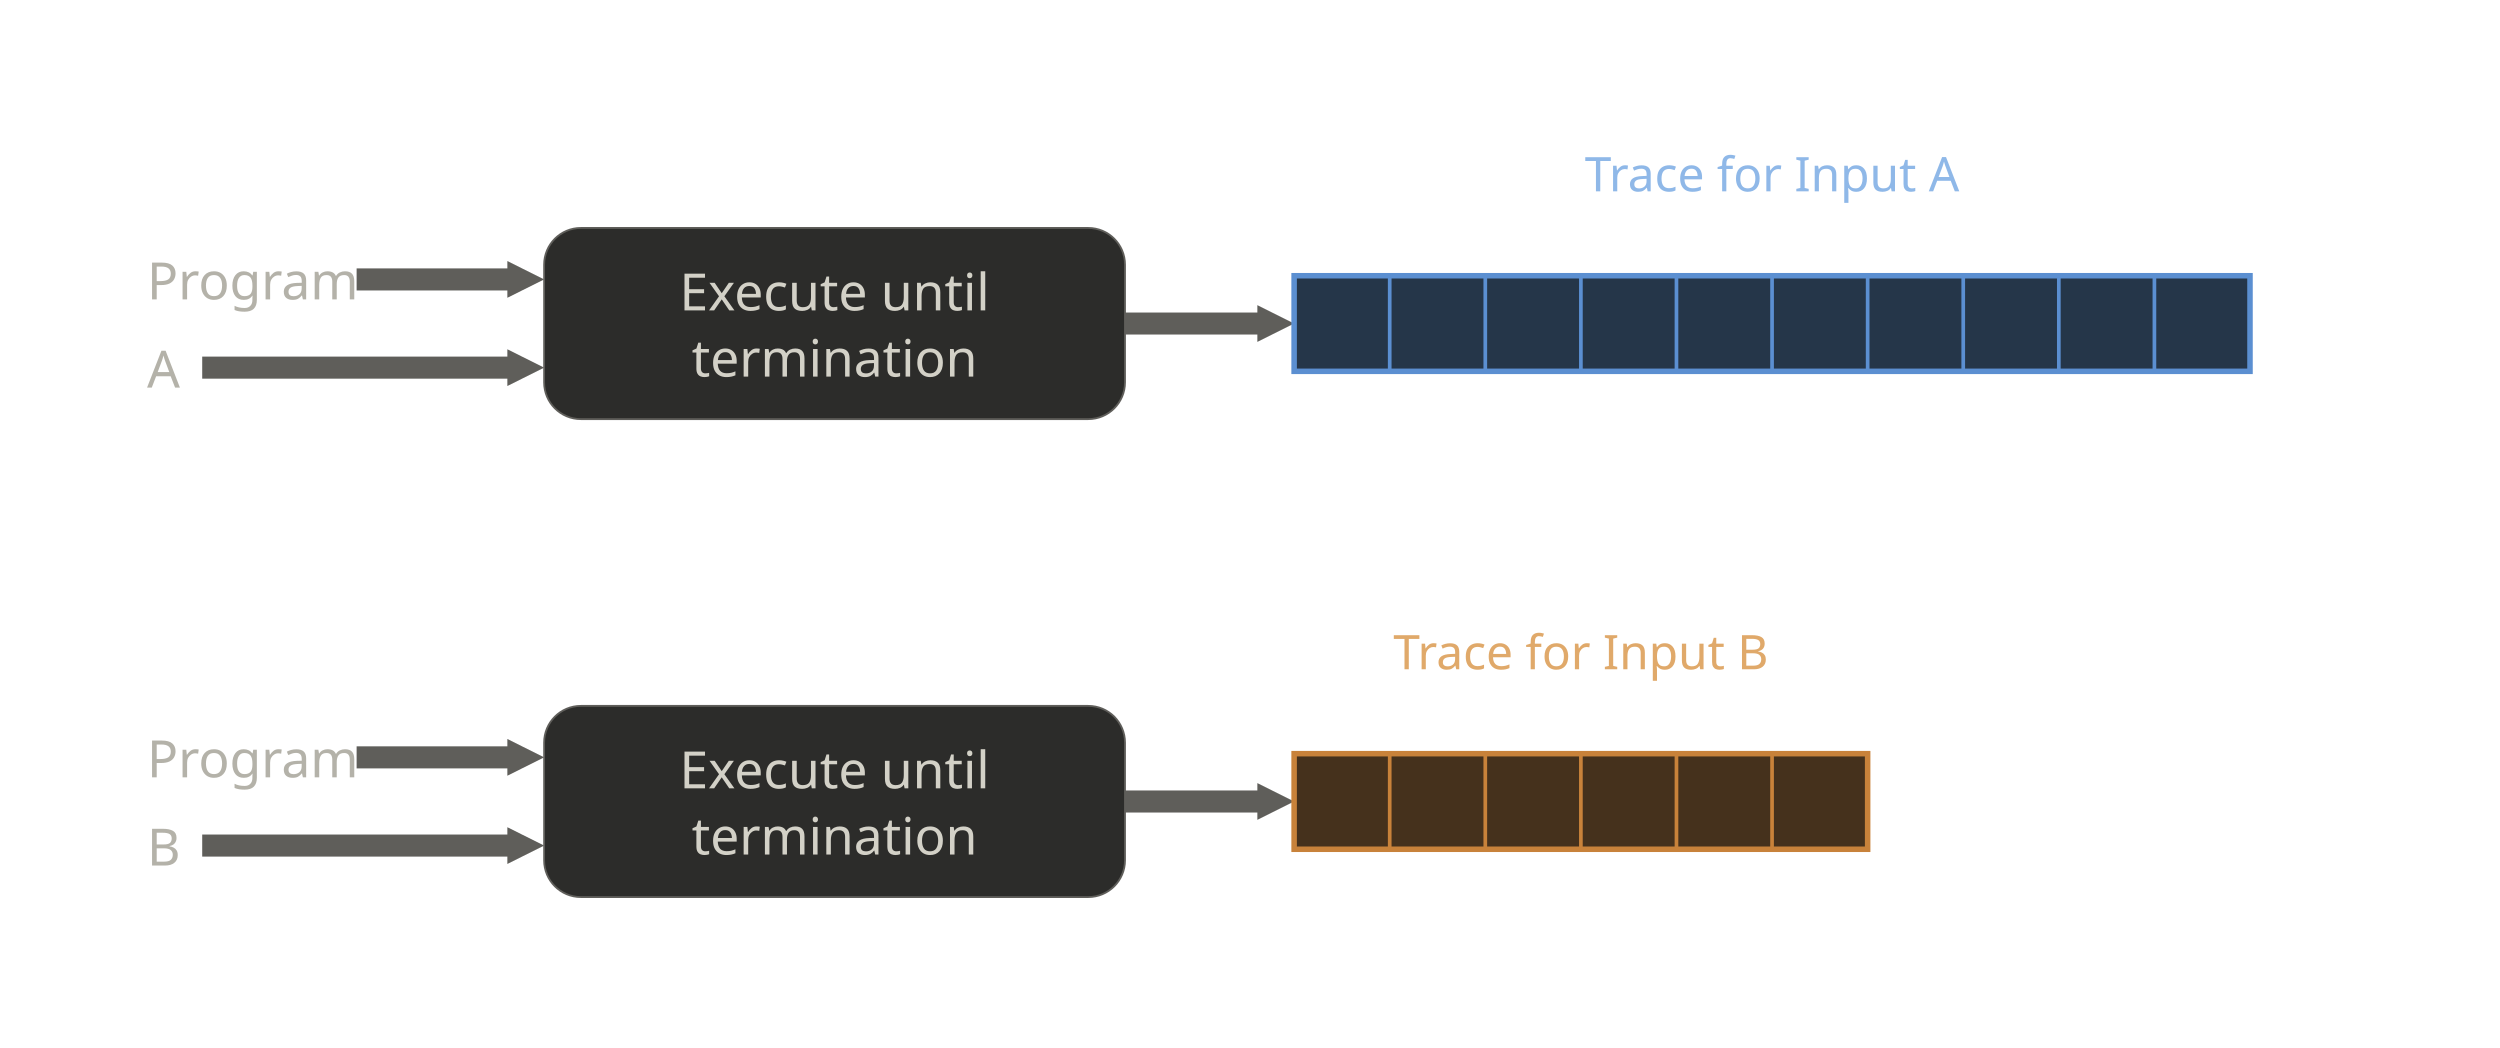
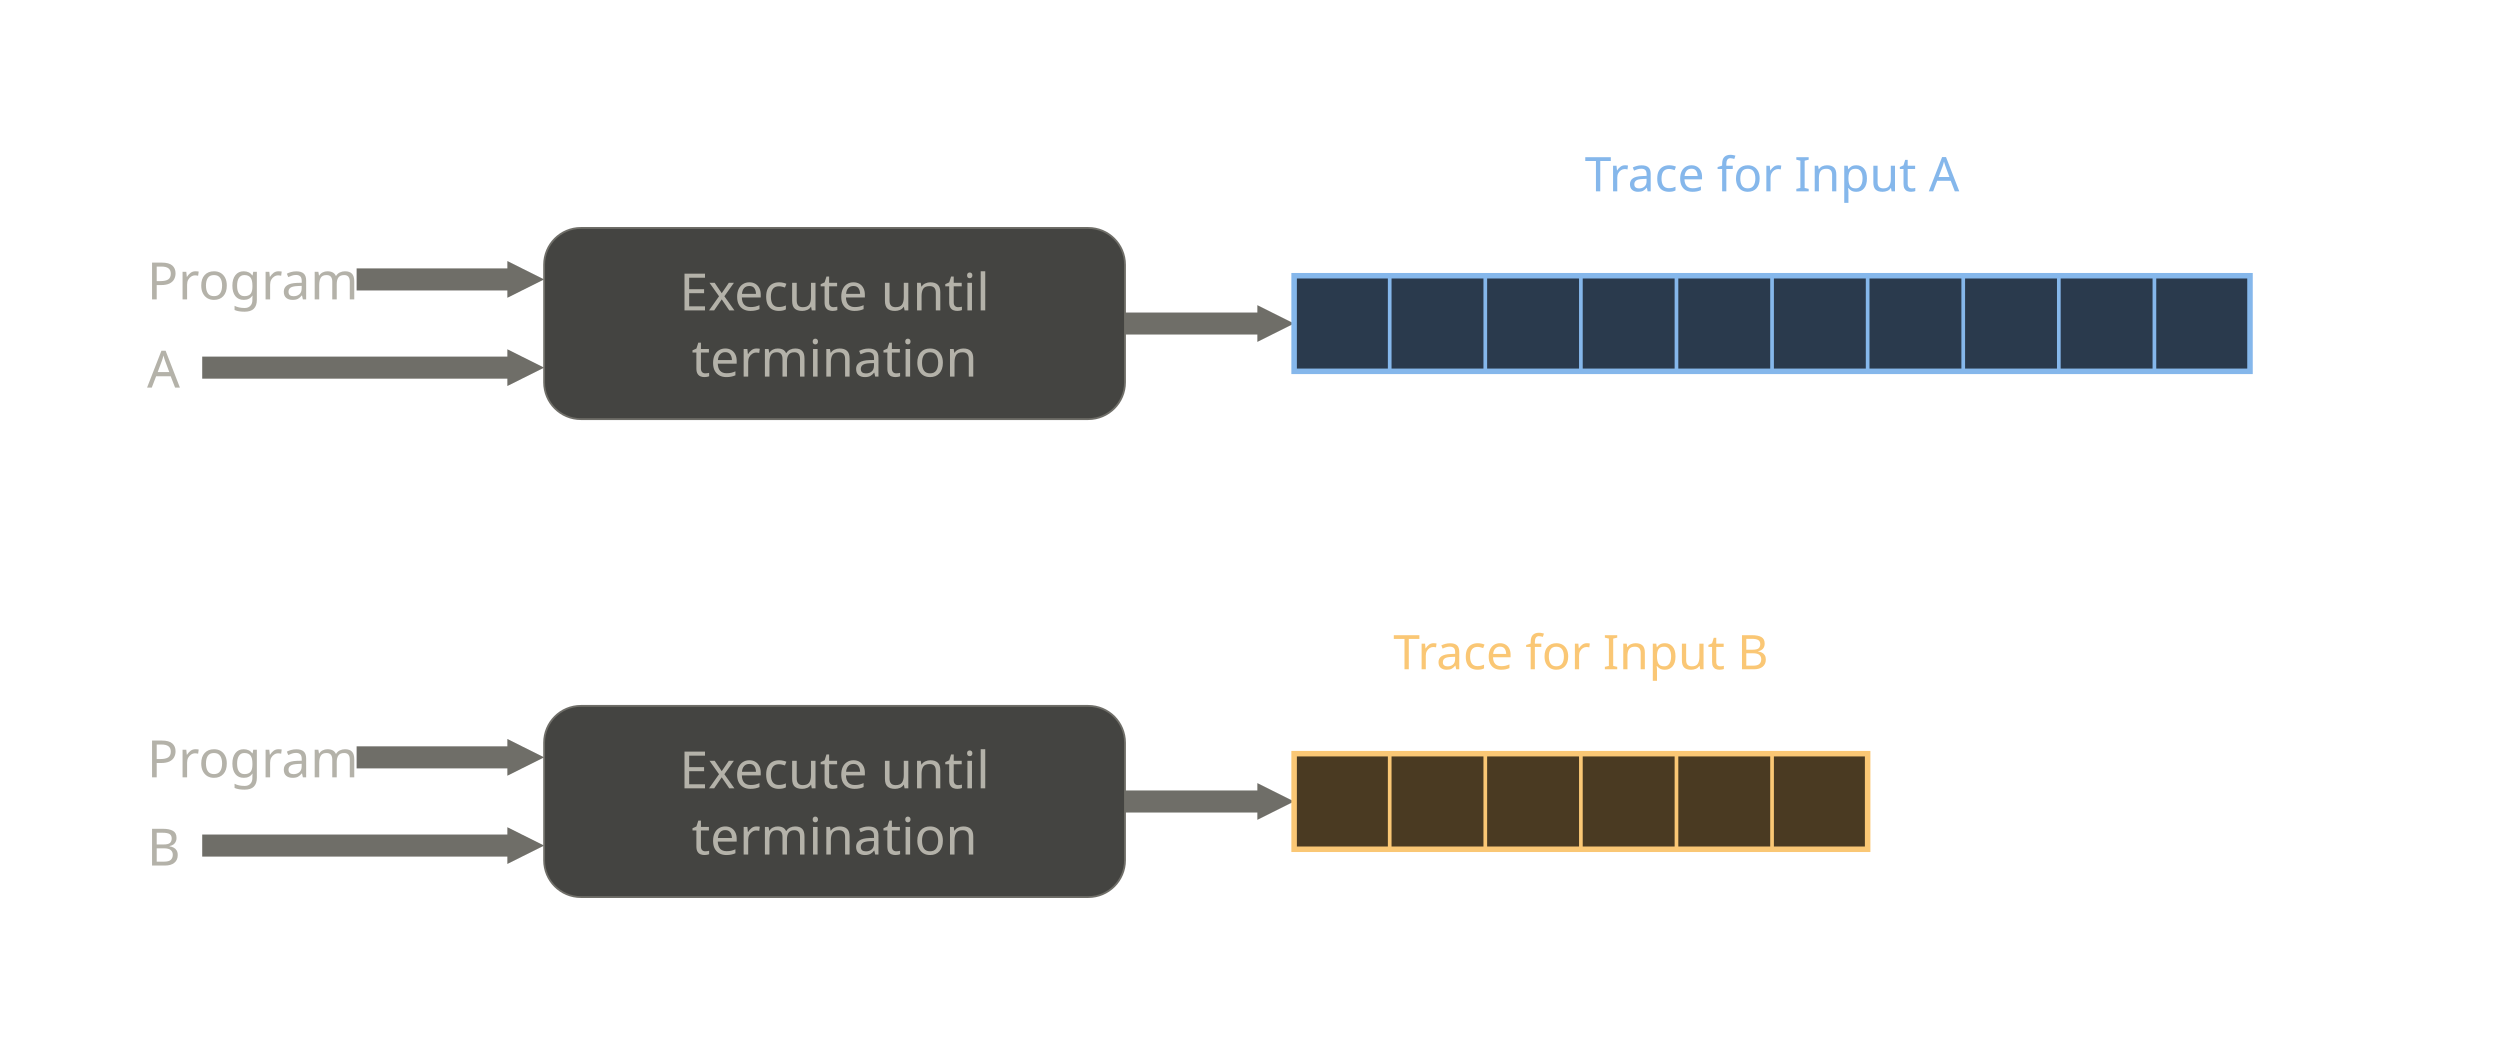
<svg xmlns="http://www.w3.org/2000/svg" font-family="'Pretendard', 'Apple SD Gothic Neo', 'Noto Sans KR', 'Segoe UI', system-ui, -apple-system, sans-serif" width="100%" viewBox="0 0 680 285">
  <text x="40" y="76" font-size="14" fill="#B4B2A9" dominant-baseline="central">Program</text>
  <text x="40" y="100" font-size="14" fill="#B4B2A9" dominant-baseline="central">A</text>
-   <polygon points="97,73 138,73 138,71 148,76 138,81 138,79 97,79" fill="#5F5E5A" />
-   <polygon points="55,97 138,97 138,95 148,100 138,105 138,103 55,103" fill="#5F5E5A" />
-   <rect x="148" y="62" width="158" height="52" rx="10" fill="#2C2C2A" stroke="#5F5E5A" stroke-width="0.5" />
-   <text x="227" y="79" font-size="14" fill="#D3D1C7" text-anchor="middle" dominant-baseline="central">Execute until</text>
-   <text x="227" y="97" font-size="14" fill="#D3D1C7" text-anchor="middle" dominant-baseline="central">termination</text>
-   <polygon points="306,85 342,85 342,83 352,88 342,93 342,91 306,91" fill="#5F5E5A" />
-   <text x="482" y="47" font-size="13" fill="#8FB8E8" text-anchor="middle" dominant-baseline="central">Trace for Input A</text>
-   <rect x="352" y="75" width="260" height="26" fill="#253649" stroke="#5B8FD1" stroke-width="1.5" />
-   <line x1="378" y1="75" x2="378" y2="101" stroke="#5B8FD1" stroke-width="1" />
-   <line x1="404" y1="75" x2="404" y2="101" stroke="#5B8FD1" stroke-width="1" />
-   <line x1="430" y1="75" x2="430" y2="101" stroke="#5B8FD1" stroke-width="1" />
-   <line x1="456" y1="75" x2="456" y2="101" stroke="#5B8FD1" stroke-width="1" />
-   <line x1="482" y1="75" x2="482" y2="101" stroke="#5B8FD1" stroke-width="1" />
-   <line x1="508" y1="75" x2="508" y2="101" stroke="#5B8FD1" stroke-width="1" />
-   <line x1="534" y1="75" x2="534" y2="101" stroke="#5B8FD1" stroke-width="1" />
-   <line x1="560" y1="75" x2="560" y2="101" stroke="#5B8FD1" stroke-width="1" />
-   <line x1="586" y1="75" x2="586" y2="101" stroke="#5B8FD1" stroke-width="1" />
+   <polygon points="97,73 138,73 138,71 148,76 138,81 138,79 97,79" fill="#6F6E68" />
+   <polygon points="55,97 138,97 138,95 148,100 138,105 138,103 55,103" fill="#6F6E68" />
+   <rect x="148" y="62" width="158" height="52" rx="10" fill="#444441" stroke="#6F6E68" stroke-width="0.5" />
+   <text x="227" y="79" font-size="14" fill="#B4B2A9" text-anchor="middle" dominant-baseline="central">Execute until</text>
+   <text x="227" y="97" font-size="14" fill="#B4B2A9" text-anchor="middle" dominant-baseline="central">termination</text>
+   <polygon points="306,85 342,85 342,83 352,88 342,93 342,91 306,91" fill="#6F6E68" />
+   <text x="482" y="47" font-size="13" fill="#85B7EB" text-anchor="middle" dominant-baseline="central">Trace for Input A</text>
+   <rect x="352" y="75" width="260" height="26" fill="#2A3A4D" stroke="#85B7EB" stroke-width="1.5" />
+   <line x1="378" y1="75" x2="378" y2="101" stroke="#85B7EB" stroke-width="1" />
+   <line x1="404" y1="75" x2="404" y2="101" stroke="#85B7EB" stroke-width="1" />
+   <line x1="430" y1="75" x2="430" y2="101" stroke="#85B7EB" stroke-width="1" />
+   <line x1="456" y1="75" x2="456" y2="101" stroke="#85B7EB" stroke-width="1" />
+   <line x1="482" y1="75" x2="482" y2="101" stroke="#85B7EB" stroke-width="1" />
+   <line x1="508" y1="75" x2="508" y2="101" stroke="#85B7EB" stroke-width="1" />
+   <line x1="534" y1="75" x2="534" y2="101" stroke="#85B7EB" stroke-width="1" />
+   <line x1="560" y1="75" x2="560" y2="101" stroke="#85B7EB" stroke-width="1" />
+   <line x1="586" y1="75" x2="586" y2="101" stroke="#85B7EB" stroke-width="1" />
  <text x="40" y="206" font-size="14" fill="#B4B2A9" dominant-baseline="central">Program</text>
  <text x="40" y="230" font-size="14" fill="#B4B2A9" dominant-baseline="central">B</text>
-   <polygon points="97,203 138,203 138,201 148,206 138,211 138,209 97,209" fill="#5F5E5A" />
-   <polygon points="55,227 138,227 138,225 148,230 138,235 138,233 55,233" fill="#5F5E5A" />
-   <rect x="148" y="192" width="158" height="52" rx="10" fill="#2C2C2A" stroke="#5F5E5A" stroke-width="0.5" />
-   <text x="227" y="209" font-size="14" fill="#D3D1C7" text-anchor="middle" dominant-baseline="central">Execute until</text>
-   <text x="227" y="227" font-size="14" fill="#D3D1C7" text-anchor="middle" dominant-baseline="central">termination</text>
-   <polygon points="306,215 342,215 342,213 352,218 342,223 342,221 306,221" fill="#5F5E5A" />
-   <text x="430" y="177" font-size="13" fill="#E0A96A" text-anchor="middle" dominant-baseline="central">Trace for Input B</text>
-   <rect x="352" y="205" width="156" height="26" fill="#45311C" stroke="#C8823A" stroke-width="1.5" />
-   <line x1="378" y1="205" x2="378" y2="231" stroke="#C8823A" stroke-width="1" />
-   <line x1="404" y1="205" x2="404" y2="231" stroke="#C8823A" stroke-width="1" />
-   <line x1="430" y1="205" x2="430" y2="231" stroke="#C8823A" stroke-width="1" />
-   <line x1="456" y1="205" x2="456" y2="231" stroke="#C8823A" stroke-width="1" />
-   <line x1="482" y1="205" x2="482" y2="231" stroke="#C8823A" stroke-width="1" />
+   <polygon points="97,203 138,203 138,201 148,206 138,211 138,209 97,209" fill="#6F6E68" />
+   <polygon points="55,227 138,227 138,225 148,230 138,235 138,233 55,233" fill="#6F6E68" />
+   <rect x="148" y="192" width="158" height="52" rx="10" fill="#444441" stroke="#6F6E68" stroke-width="0.5" />
+   <text x="227" y="209" font-size="14" fill="#B4B2A9" text-anchor="middle" dominant-baseline="central">Execute until</text>
+   <text x="227" y="227" font-size="14" fill="#B4B2A9" text-anchor="middle" dominant-baseline="central">termination</text>
+   <polygon points="306,215 342,215 342,213 352,218 342,223 342,221 306,221" fill="#6F6E68" />
+   <text x="430" y="177" font-size="13" fill="#FAC775" text-anchor="middle" dominant-baseline="central">Trace for Input B</text>
+   <rect x="352" y="205" width="156" height="26" fill="#4A3A22" stroke="#FAC775" stroke-width="1.5" />
+   <line x1="378" y1="205" x2="378" y2="231" stroke="#FAC775" stroke-width="1" />
+   <line x1="404" y1="205" x2="404" y2="231" stroke="#FAC775" stroke-width="1" />
+   <line x1="430" y1="205" x2="430" y2="231" stroke="#FAC775" stroke-width="1" />
+   <line x1="456" y1="205" x2="456" y2="231" stroke="#FAC775" stroke-width="1" />
+   <line x1="482" y1="205" x2="482" y2="231" stroke="#FAC775" stroke-width="1" />
</svg>
